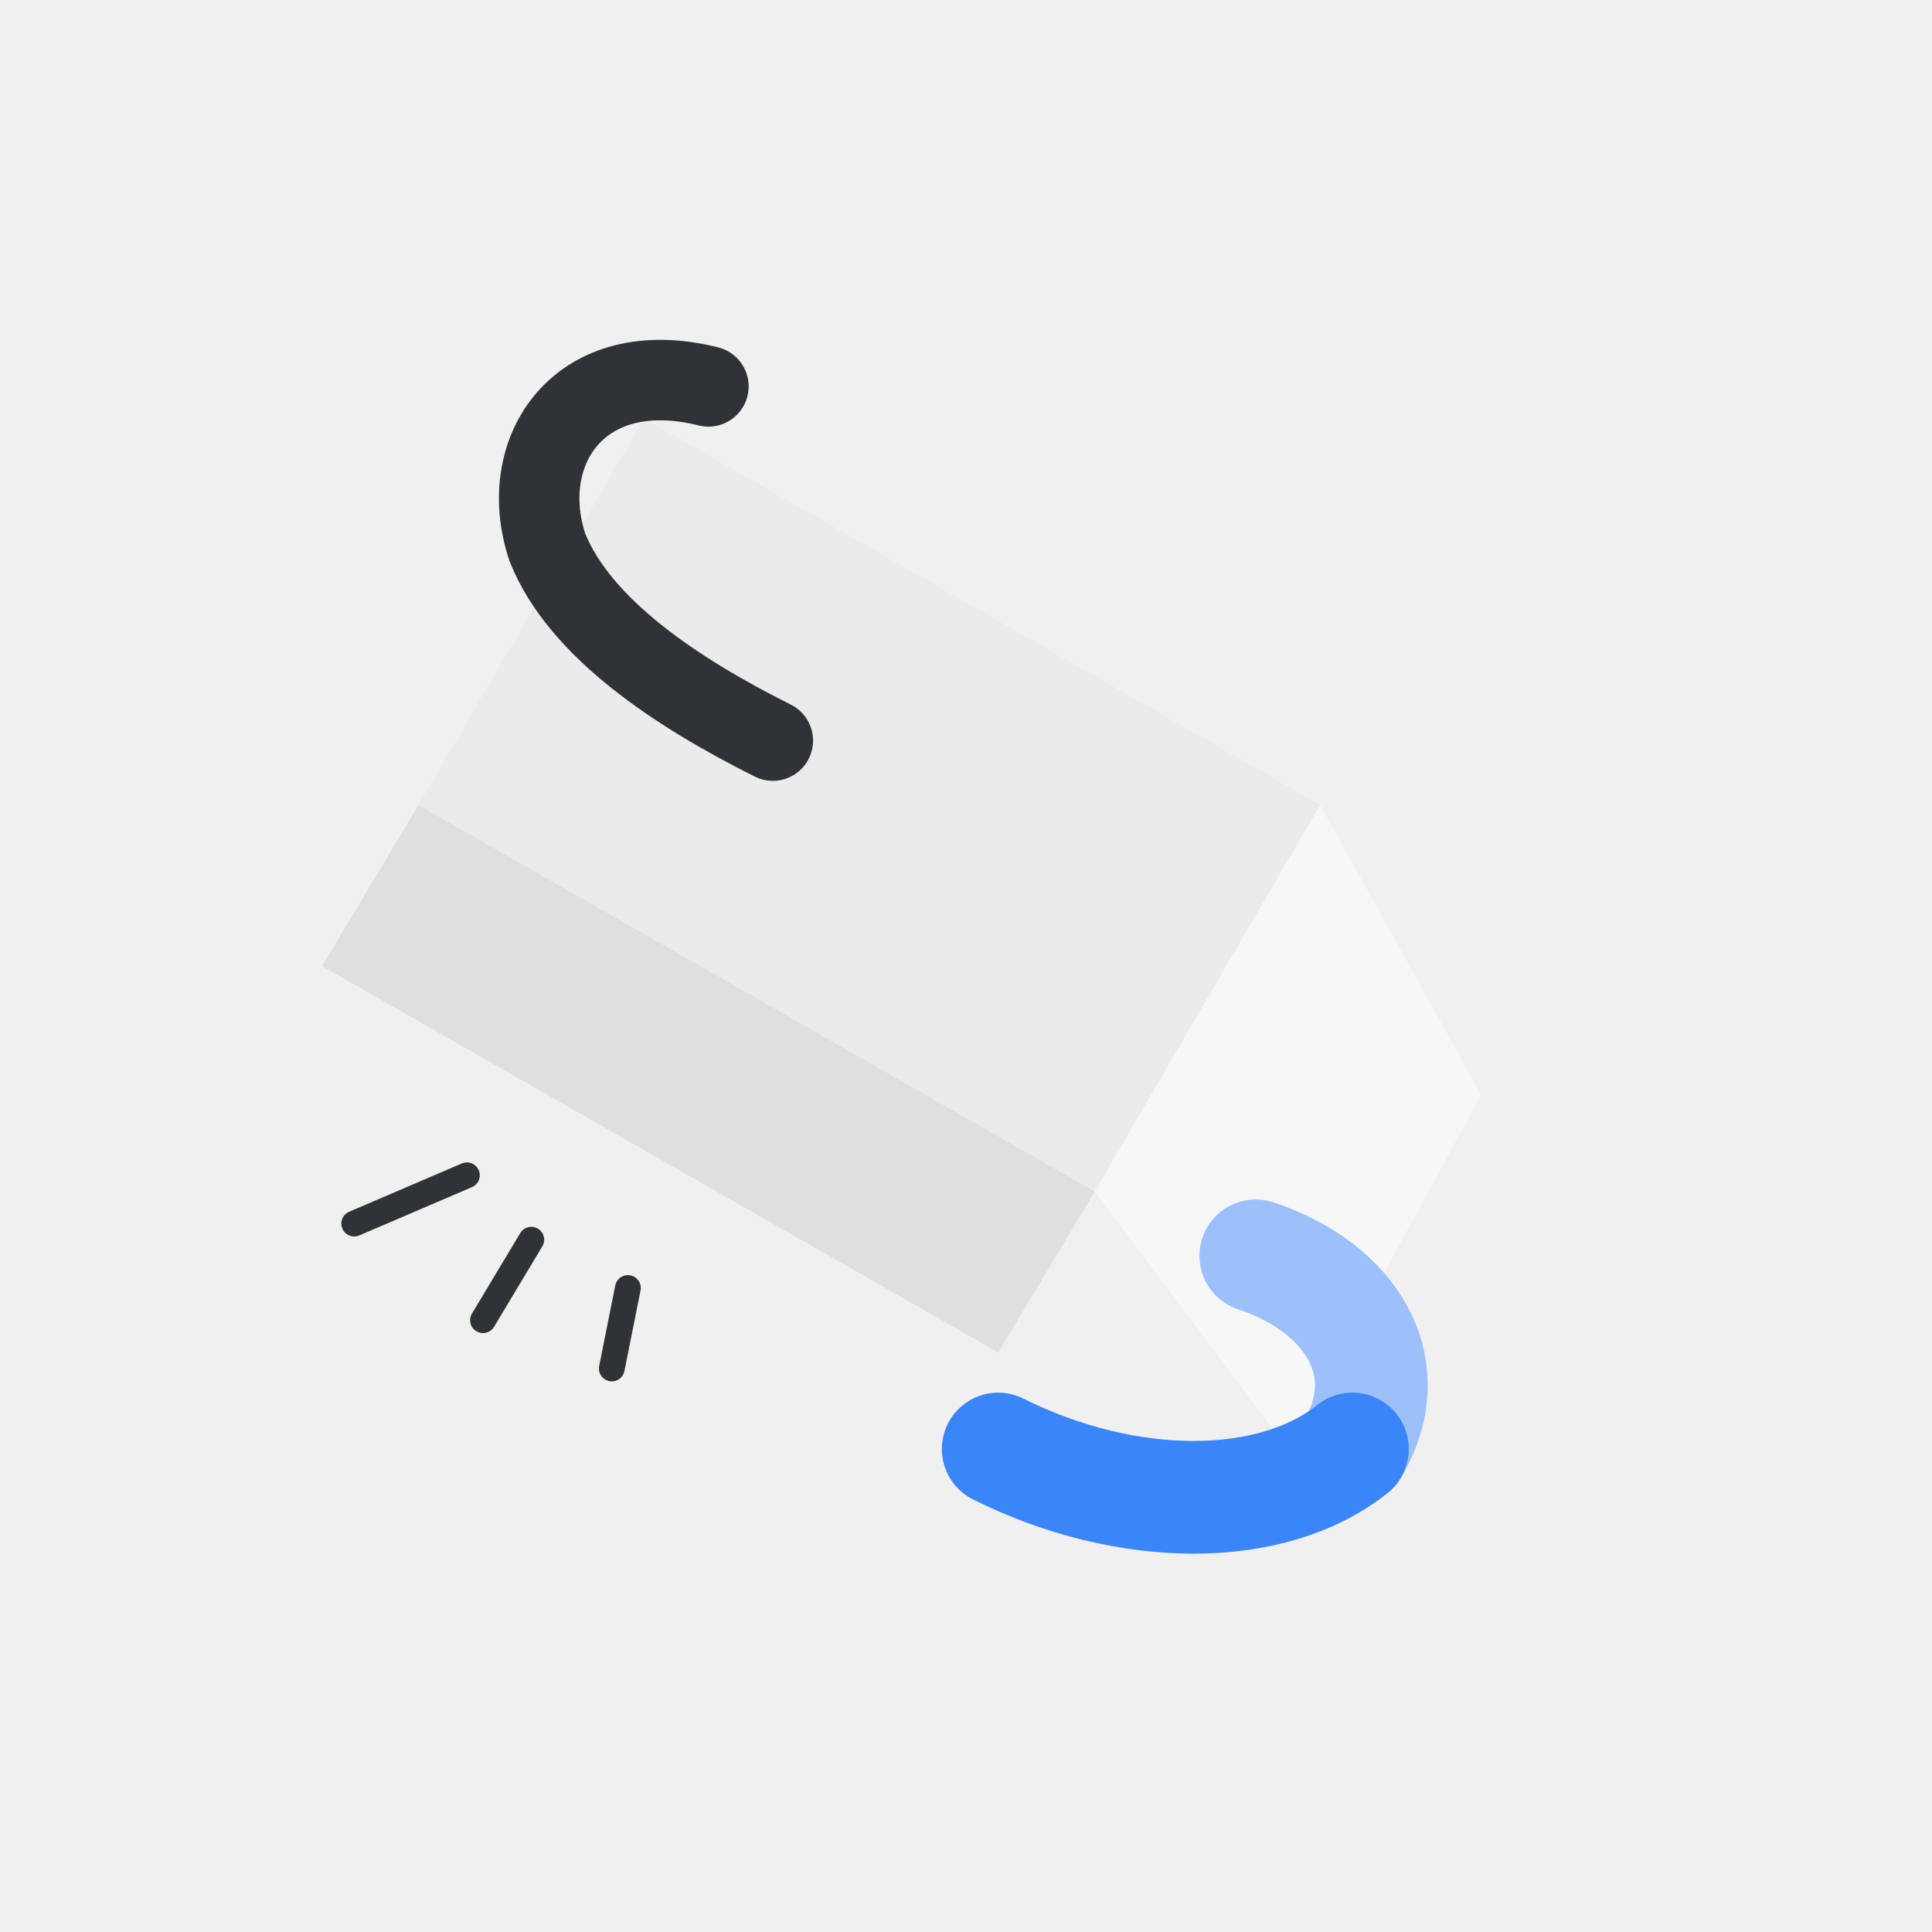
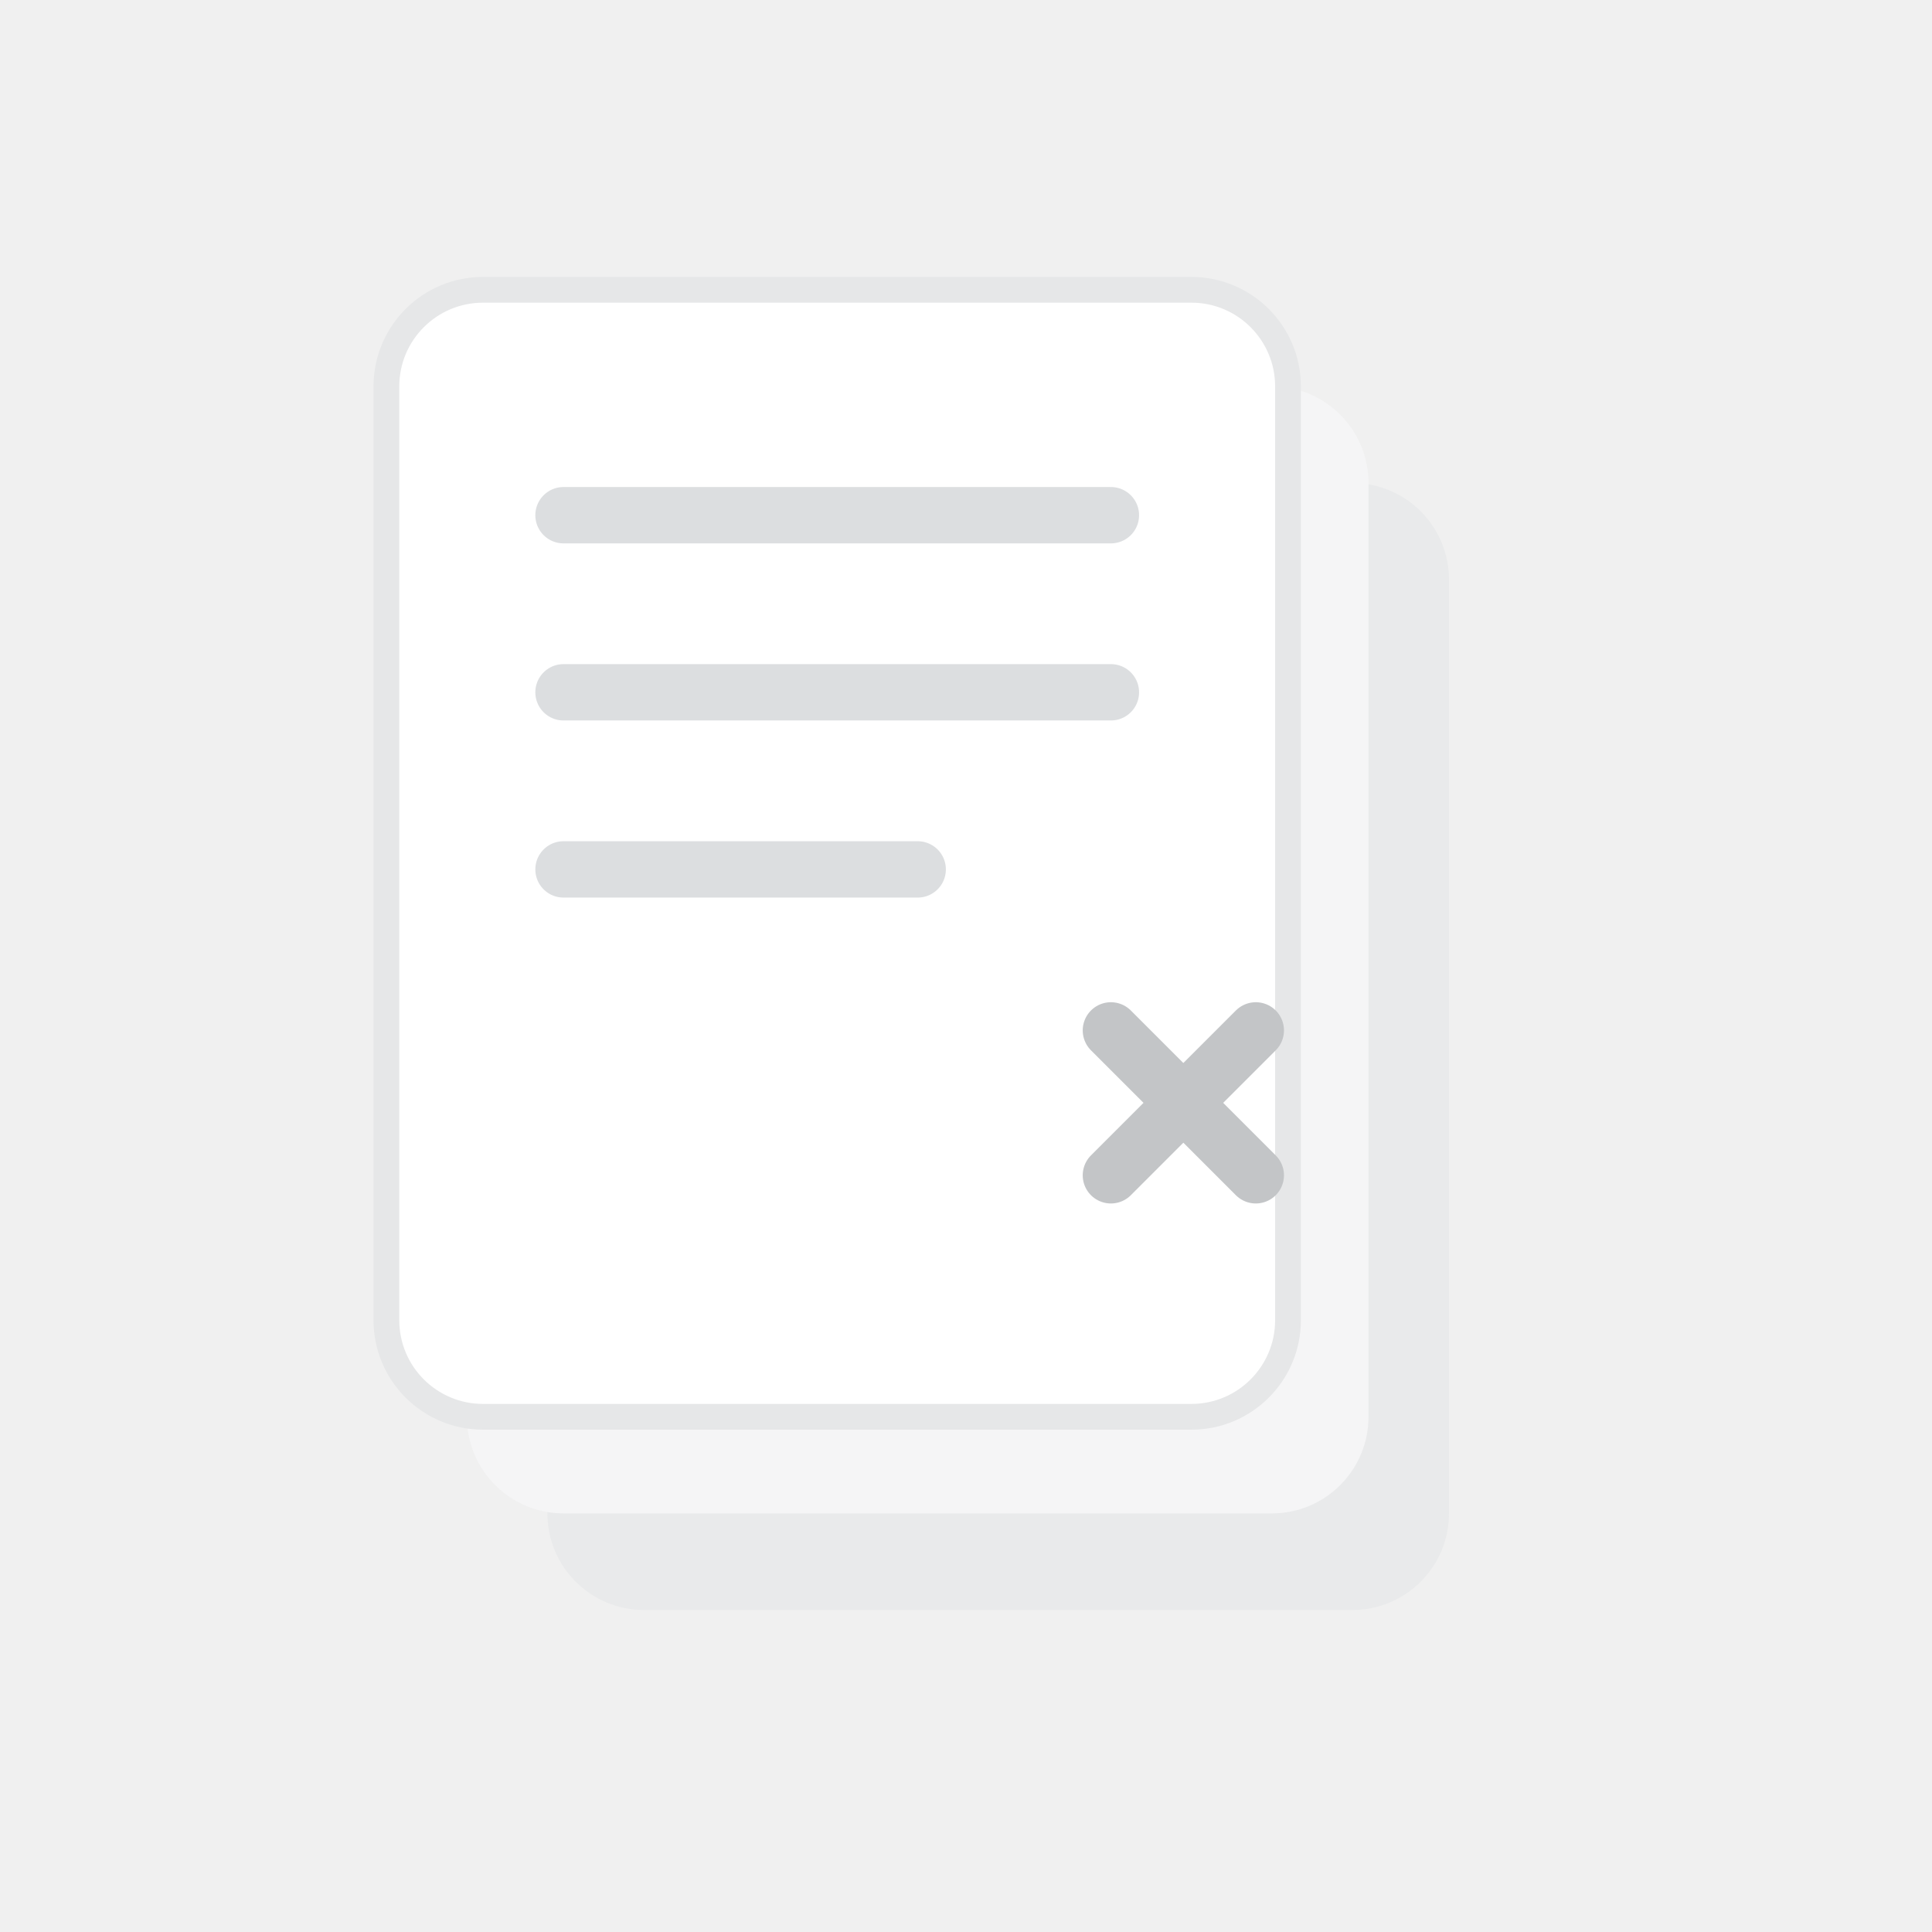
<svg xmlns="http://www.w3.org/2000/svg" width="120" height="120" viewBox="0 0 120 120">
-   <path fill="#eaebeb" d="M40 26l42 24-14 24-42-24Z" />
-   <path fill="#dedfe0" d="M26 50l42 24-6 10-42-24Z" />
-   <path fill="#f7f7f7" d="M68 74l14-24 10 18-12 22Z" />
-   <path fill="none" stroke="#303335" stroke-width="5" stroke-linecap="round" d="M44 24c-8-2-12 4-10 10 2 5 8 9 14 12" />
-   <path fill="none" stroke="#9cc0fa" stroke-width="7" stroke-linecap="round" d="M78 78c6 2 9 7 6 12" />
-   <path fill="none" stroke="#3a85f7" stroke-width="7" stroke-linecap="round" d="M84 90c-5 4-14 4-22 0" />
-   <path fill="none" stroke="#303335" stroke-width="1.6" stroke-linecap="round" d="M22 76l7-3M30 82l3-5M38 85l1-5" />
+   <rect x="34" y="30" width="56" height="70" rx="6" fill="#e9eaeb" />
+   <rect x="29" y="24" width="56" height="70" rx="6" fill="#f5f5f6" />
+   <rect x="24" y="18" width="56" height="70" rx="6" fill="#ffffff" stroke="#e6e7e8" stroke-width="1.6" />
+   <path d="M35 32h34M35 43h34M35 54h22" stroke="#dcdee0" stroke-width="3.5" stroke-linecap="round" />
+   <path d="M69 64l9 9M78 64l-9 9" stroke="#c3c5c7" stroke-width="3.5" stroke-linecap="round" />
</svg>
